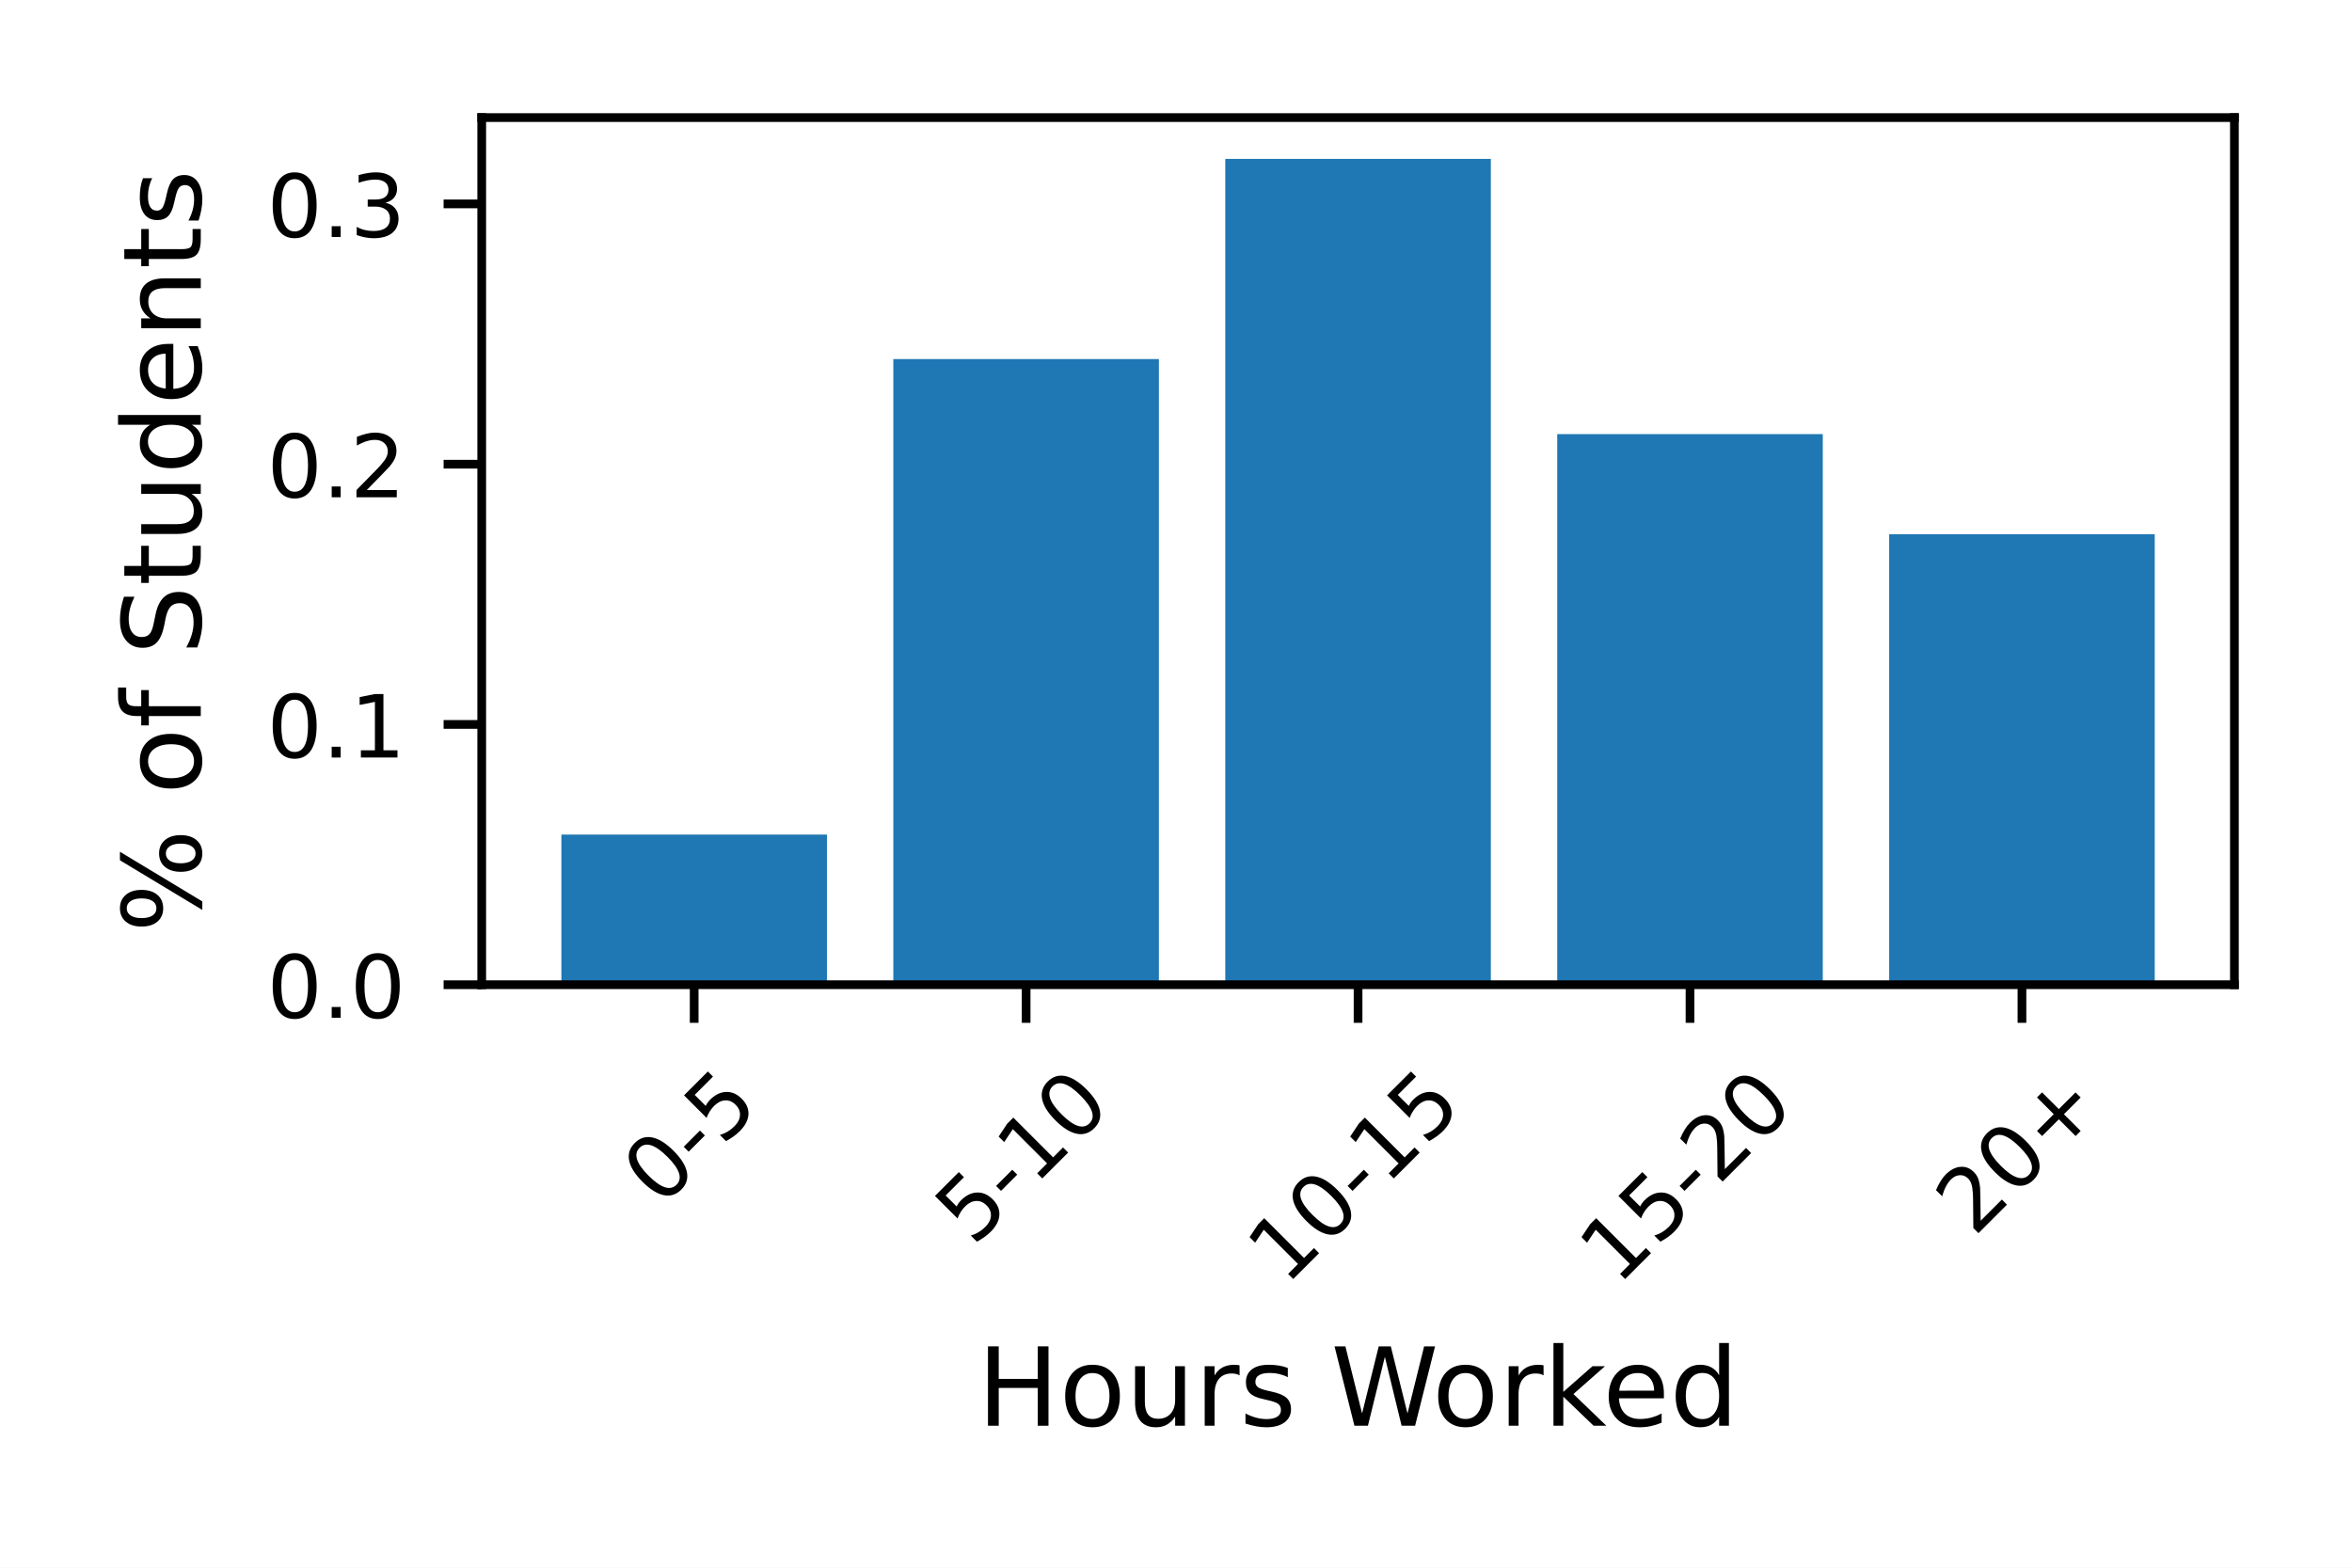
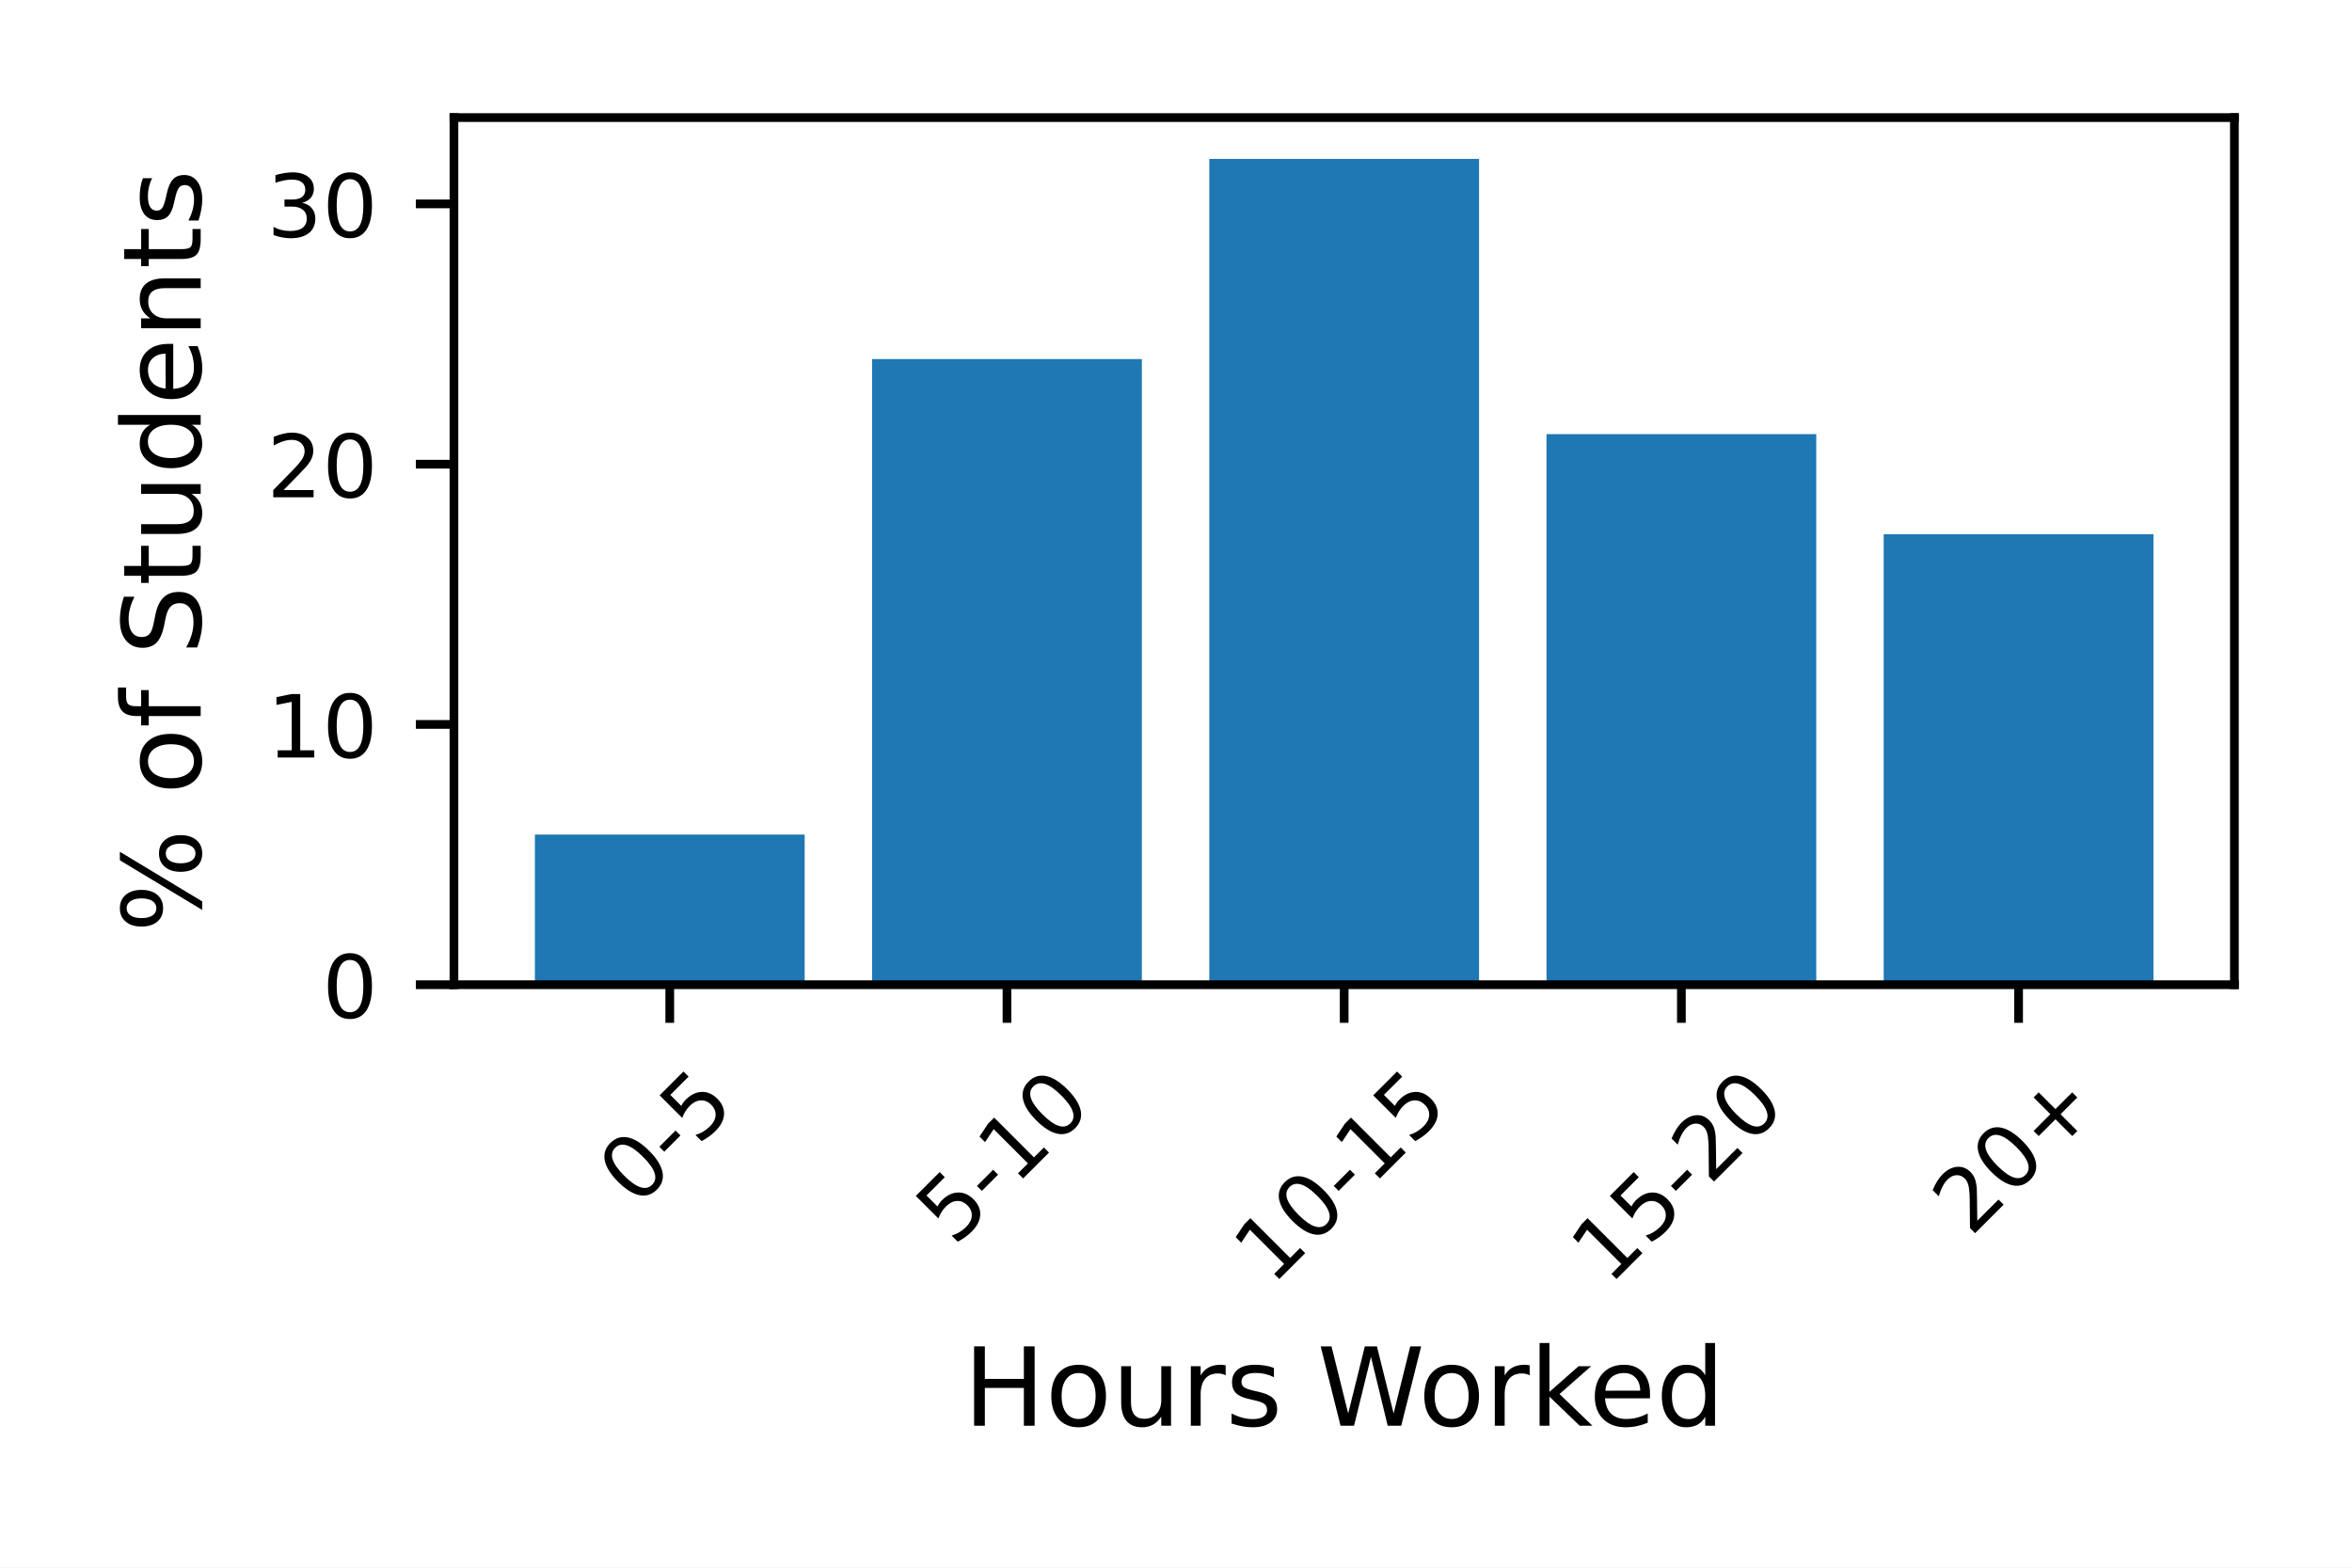
<svg xmlns="http://www.w3.org/2000/svg" xmlns:xlink="http://www.w3.org/1999/xlink" width="216pt" height="144pt" viewBox="0 0 216 144" version="1.1">
  <defs>
    <style type="text/css">*{stroke-linejoin: round; stroke-linecap: butt}</style>
  </defs>
  <g id="figure_1">
    <g id="patch_1">
      <path d="M 0 144  L 216 144  L 216 0  L 0 0  z " style="fill: #ffffff" />
    </g>
    <g id="axes_1">
      <g id="patch_2">
-         <path d="M 44.24 90.45  L 205.2 90.45  L 205.2 10.8  L 44.24 10.8  z " style="fill: #ffffff" />
+         <path d="M 41.69 90.45  L 205.2 90.45  L 205.2 10.8  L 41.69 10.8  z " style="fill: #ffffff" />
      </g>
      <g id="patch_3">
-         <path d="M 51.556 90.45  L 75.944 90.45  L 75.944 76.658  L 51.556 76.658  z " clip-path="url(#p0366c9e8a0)" style="fill: #1f77b4" />
+         <path d="M 49.122 90.45  L 73.897 90.45  L 73.897 76.658  L 49.122 76.658  z " clip-path="url(#p896f057cd1)" style="fill: #1f77b4" />
      </g>
      <g id="patch_4">
-         <path d="M 82.041 90.45  L 106.429 90.45  L 106.429 32.982  L 82.041 32.982  z " clip-path="url(#p0366c9e8a0)" style="fill: #1f77b4" />
+         <path d="M 80.09 90.45  L 104.864 90.45  L 104.864 32.982  L 80.09 32.982  z " clip-path="url(#p896f057cd1)" style="fill: #1f77b4" />
      </g>
      <g id="patch_5">
-         <path d="M 112.526 90.45  L 136.914 90.45  L 136.914 14.593  L 112.526 14.593  z " clip-path="url(#p0366c9e8a0)" style="fill: #1f77b4" />
+         <path d="M 111.058 90.45  L 135.832 90.45  L 135.832 14.593  L 111.058 14.593  z " clip-path="url(#p896f057cd1)" style="fill: #1f77b4" />
      </g>
      <g id="patch_6">
-         <path d="M 143.011 90.45  L 167.399 90.45  L 167.399 39.879  L 143.011 39.879  z " clip-path="url(#p0366c9e8a0)" style="fill: #1f77b4" />
+         <path d="M 142.026 90.45  L 166.8 90.45  L 166.8 39.879  L 142.026 39.879  z " clip-path="url(#p896f057cd1)" style="fill: #1f77b4" />
      </g>
      <g id="patch_7">
-         <path d="M 173.496 90.45  L 197.884 90.45  L 197.884 49.073  L 173.496 49.073  z " clip-path="url(#p0366c9e8a0)" style="fill: #1f77b4" />
+         <path d="M 172.993 90.45  L 197.768 90.45  L 197.768 49.073  L 172.993 49.073  z " clip-path="url(#p896f057cd1)" style="fill: #1f77b4" />
      </g>
      <g id="matplotlib.axis_1">
        <g id="xtick_1">
          <g id="line2d_1">
            <defs>
-               <path id="mecc91449fa" d="M 0 0  L 0 3.5  " style="stroke: #000000; stroke-width: 0.8" />
-             </defs>
-             <g>
-               <use xlink:href="#mecc91449fa" x="63.75" y="90.45" style="stroke: #000000; stroke-width: 0.8" />
+               <path id="m3ca22d595b" d="M 0 0  L 0 3.5  " style="stroke: #000000; stroke-width: 0.8" />
+             </defs>
+             <g>
+               <use xlink:href="#m3ca22d595b" x="61.509" y="90.45" style="stroke: #000000; stroke-width: 0.8" />
            </g>
          </g>
          <g id="text_1">
-             <g transform="translate(60.69162 110.9876) rotate(-45) scale(0.08 -0.08)">
+             <g transform="translate(58.45072 110.9876) rotate(-45) scale(0.08 -0.08)">
              <defs>
                <path id="DejaVuSans-30" d="M 2034 4250  Q 1547 4250 1301 3770  Q 1056 3291 1056 2328  Q 1056 1369 1301 889  Q 1547 409 2034 409  Q 2525 409 2770 889  Q 3016 1369 3016 2328  Q 3016 3291 2770 3770  Q 2525 4250 2034 4250  z M 2034 4750  Q 2819 4750 3233 4129  Q 3647 3509 3647 2328  Q 3647 1150 3233 529  Q 2819 -91 2034 -91  Q 1250 -91 836 529  Q 422 1150 422 2328  Q 422 3509 836 4129  Q 1250 4750 2034 4750  z " transform="scale(0.015625)" />
                <path id="DejaVuSans-2d" d="M 313 2009  L 1997 2009  L 1997 1497  L 313 1497  L 313 2009  z " transform="scale(0.015625)" />
                <path id="DejaVuSans-35" d="M 691 4666  L 3169 4666  L 3169 4134  L 1269 4134  L 1269 2991  Q 1406 3038 1543 3061  Q 1681 3084 1819 3084  Q 2600 3084 3056 2656  Q 3513 2228 3513 1497  Q 3513 744 3044 326  Q 2575 -91 1722 -91  Q 1428 -91 1123 -41  Q 819 9 494 109  L 494 744  Q 775 591 1075 516  Q 1375 441 1709 441  Q 2250 441 2565 725  Q 2881 1009 2881 1497  Q 2881 1984 2565 2268  Q 2250 2553 1709 2553  Q 1456 2553 1204 2497  Q 953 2441 691 2322  L 691 4666  z " transform="scale(0.015625)" />
              </defs>
              <use xlink:href="#DejaVuSans-30" />
              <use xlink:href="#DejaVuSans-2d" x="63.623" />
              <use xlink:href="#DejaVuSans-35" x="99.707" />
            </g>
          </g>
        </g>
        <g id="xtick_2">
          <g id="line2d_2">
            <g>
-               <use xlink:href="#mecc91449fa" x="94.235" y="90.45" style="stroke: #000000; stroke-width: 0.8" />
+               <use xlink:href="#m3ca22d595b" x="92.477" y="90.45" style="stroke: #000000; stroke-width: 0.8" />
            </g>
          </g>
          <g id="text_2">
-             <g transform="translate(89.37689 114.5868) rotate(-45) scale(0.08 -0.08)">
+             <g transform="translate(87.61893 114.5868) rotate(-45) scale(0.08 -0.08)">
              <defs>
                <path id="DejaVuSans-31" d="M 794 531  L 1825 531  L 1825 4091  L 703 3866  L 703 4441  L 1819 4666  L 2450 4666  L 2450 531  L 3481 531  L 3481 0  L 794 0  L 794 531  z " transform="scale(0.015625)" />
              </defs>
              <use xlink:href="#DejaVuSans-35" />
              <use xlink:href="#DejaVuSans-2d" x="63.623" />
              <use xlink:href="#DejaVuSans-31" x="99.707" />
              <use xlink:href="#DejaVuSans-30" x="163.33" />
            </g>
          </g>
        </g>
        <g id="xtick_3">
          <g id="line2d_3">
            <g>
-               <use xlink:href="#mecc91449fa" x="124.72" y="90.45" style="stroke: #000000; stroke-width: 0.8" />
+               <use xlink:href="#m3ca22d595b" x="123.445" y="90.45" style="stroke: #000000; stroke-width: 0.8" />
            </g>
          </g>
          <g id="text_3">
-             <g transform="translate(118.0621 118.186) rotate(-45) scale(0.08 -0.08)">
+             <g transform="translate(116.7871 118.186) rotate(-45) scale(0.08 -0.08)">
              <use xlink:href="#DejaVuSans-31" />
              <use xlink:href="#DejaVuSans-30" x="63.623" />
              <use xlink:href="#DejaVuSans-2d" x="127.246" />
              <use xlink:href="#DejaVuSans-31" x="163.33" />
              <use xlink:href="#DejaVuSans-35" x="226.953" />
            </g>
          </g>
        </g>
        <g id="xtick_4">
          <g id="line2d_4">
            <g>
-               <use xlink:href="#mecc91449fa" x="155.205" y="90.45" style="stroke: #000000; stroke-width: 0.8" />
+               <use xlink:href="#m3ca22d595b" x="154.413" y="90.45" style="stroke: #000000; stroke-width: 0.8" />
            </g>
          </g>
          <g id="text_4">
-             <g transform="translate(148.547 118.186) rotate(-45) scale(0.08 -0.08)">
+             <g transform="translate(147.755 118.186) rotate(-45) scale(0.08 -0.08)">
              <defs>
                <path id="DejaVuSans-32" d="M 1228 531  L 3431 531  L 3431 0  L 469 0  L 469 531  Q 828 903 1448 1529  Q 2069 2156 2228 2338  Q 2531 2678 2651 2914  Q 2772 3150 2772 3378  Q 2772 3750 2511 3984  Q 2250 4219 1831 4219  Q 1534 4219 1204 4116  Q 875 4013 500 3803  L 500 4441  Q 881 4594 1212 4672  Q 1544 4750 1819 4750  Q 2544 4750 2975 4387  Q 3406 4025 3406 3419  Q 3406 3131 3298 2873  Q 3191 2616 2906 2266  Q 2828 2175 2409 1742  Q 1991 1309 1228 531  z " transform="scale(0.015625)" />
              </defs>
              <use xlink:href="#DejaVuSans-31" />
              <use xlink:href="#DejaVuSans-35" x="63.623" />
              <use xlink:href="#DejaVuSans-2d" x="127.246" />
              <use xlink:href="#DejaVuSans-32" x="163.33" />
              <use xlink:href="#DejaVuSans-30" x="226.953" />
            </g>
          </g>
        </g>
        <g id="xtick_5">
          <g id="line2d_5">
            <g>
-               <use xlink:href="#mecc91449fa" x="185.69" y="90.45" style="stroke: #000000; stroke-width: 0.8" />
+               <use xlink:href="#m3ca22d595b" x="185.381" y="90.45" style="stroke: #000000; stroke-width: 0.8" />
            </g>
          </g>
          <g id="text_5">
-             <g transform="translate(181.2813 113.687) rotate(-45) scale(0.08 -0.08)">
+             <g transform="translate(180.9722 113.687) rotate(-45) scale(0.08 -0.08)">
              <defs>
                <path id="DejaVuSans-2b" d="M 2944 4013  L 2944 2272  L 4684 2272  L 4684 1741  L 2944 1741  L 2944 0  L 2419 0  L 2419 1741  L 678 1741  L 678 2272  L 2419 2272  L 2419 4013  L 2944 4013  z " transform="scale(0.015625)" />
              </defs>
              <use xlink:href="#DejaVuSans-32" />
              <use xlink:href="#DejaVuSans-30" x="63.623" />
              <use xlink:href="#DejaVuSans-2b" x="127.246" />
            </g>
          </g>
        </g>
        <g id="text_6">
-           <g transform="translate(89.75281 130.9609) scale(0.1 -0.1)">
+           <g transform="translate(88.47781 130.9609) scale(0.1 -0.1)">
            <defs>
              <path id="DejaVuSans-48" d="M 628 4666  L 1259 4666  L 1259 2753  L 3553 2753  L 3553 4666  L 4184 4666  L 4184 0  L 3553 0  L 3553 2222  L 1259 2222  L 1259 0  L 628 0  L 628 4666  z " transform="scale(0.015625)" />
              <path id="DejaVuSans-6f" d="M 1959 3097  Q 1497 3097 1228 2736  Q 959 2375 959 1747  Q 959 1119 1226 758  Q 1494 397 1959 397  Q 2419 397 2687 759  Q 2956 1122 2956 1747  Q 2956 2369 2687 2733  Q 2419 3097 1959 3097  z M 1959 3584  Q 2709 3584 3137 3096  Q 3566 2609 3566 1747  Q 3566 888 3137 398  Q 2709 -91 1959 -91  Q 1206 -91 779 398  Q 353 888 353 1747  Q 353 2609 779 3096  Q 1206 3584 1959 3584  z " transform="scale(0.015625)" />
              <path id="DejaVuSans-75" d="M 544 1381  L 544 3500  L 1119 3500  L 1119 1403  Q 1119 906 1312 657  Q 1506 409 1894 409  Q 2359 409 2629 706  Q 2900 1003 2900 1516  L 2900 3500  L 3475 3500  L 3475 0  L 2900 0  L 2900 538  Q 2691 219 2414 64  Q 2138 -91 1772 -91  Q 1169 -91 856 284  Q 544 659 544 1381  z M 1991 3584  L 1991 3584  z " transform="scale(0.015625)" />
              <path id="DejaVuSans-72" d="M 2631 2963  Q 2534 3019 2420 3045  Q 2306 3072 2169 3072  Q 1681 3072 1420 2755  Q 1159 2438 1159 1844  L 1159 0  L 581 0  L 581 3500  L 1159 3500  L 1159 2956  Q 1341 3275 1631 3429  Q 1922 3584 2338 3584  Q 2397 3584 2469 3576  Q 2541 3569 2628 3553  L 2631 2963  z " transform="scale(0.015625)" />
              <path id="DejaVuSans-73" d="M 2834 3397  L 2834 2853  Q 2591 2978 2328 3040  Q 2066 3103 1784 3103  Q 1356 3103 1142 2972  Q 928 2841 928 2578  Q 928 2378 1081 2264  Q 1234 2150 1697 2047  L 1894 2003  Q 2506 1872 2764 1633  Q 3022 1394 3022 966  Q 3022 478 2636 193  Q 2250 -91 1575 -91  Q 1294 -91 989 -36  Q 684 19 347 128  L 347 722  Q 666 556 975 473  Q 1284 391 1588 391  Q 1994 391 2212 530  Q 2431 669 2431 922  Q 2431 1156 2273 1281  Q 2116 1406 1581 1522  L 1381 1569  Q 847 1681 609 1914  Q 372 2147 372 2553  Q 372 3047 722 3315  Q 1072 3584 1716 3584  Q 2034 3584 2315 3537  Q 2597 3491 2834 3397  z " transform="scale(0.015625)" />
              <path id="DejaVuSans-20" transform="scale(0.015625)" />
              <path id="DejaVuSans-57" d="M 213 4666  L 850 4666  L 1831 722  L 2809 4666  L 3519 4666  L 4500 722  L 5478 4666  L 6119 4666  L 4947 0  L 4153 0  L 3169 4050  L 2175 0  L 1381 0  L 213 4666  z " transform="scale(0.015625)" />
              <path id="DejaVuSans-6b" d="M 581 4863  L 1159 4863  L 1159 1991  L 2875 3500  L 3609 3500  L 1753 1863  L 3688 0  L 2938 0  L 1159 1709  L 1159 0  L 581 0  L 581 4863  z " transform="scale(0.015625)" />
              <path id="DejaVuSans-65" d="M 3597 1894  L 3597 1613  L 953 1613  Q 991 1019 1311 708  Q 1631 397 2203 397  Q 2534 397 2845 478  Q 3156 559 3463 722  L 3463 178  Q 3153 47 2828 -22  Q 2503 -91 2169 -91  Q 1331 -91 842 396  Q 353 884 353 1716  Q 353 2575 817 3079  Q 1281 3584 2069 3584  Q 2775 3584 3186 3129  Q 3597 2675 3597 1894  z M 3022 2063  Q 3016 2534 2758 2815  Q 2500 3097 2075 3097  Q 1594 3097 1305 2825  Q 1016 2553 972 2059  L 3022 2063  z " transform="scale(0.015625)" />
              <path id="DejaVuSans-64" d="M 2906 2969  L 2906 4863  L 3481 4863  L 3481 0  L 2906 0  L 2906 525  Q 2725 213 2448 61  Q 2172 -91 1784 -91  Q 1150 -91 751 415  Q 353 922 353 1747  Q 353 2572 751 3078  Q 1150 3584 1784 3584  Q 2172 3584 2448 3432  Q 2725 3281 2906 2969  z M 947 1747  Q 947 1113 1208 752  Q 1469 391 1925 391  Q 2381 391 2643 752  Q 2906 1113 2906 1747  Q 2906 2381 2643 2742  Q 2381 3103 1925 3103  Q 1469 3103 1208 2742  Q 947 2381 947 1747  z " transform="scale(0.015625)" />
            </defs>
            <use xlink:href="#DejaVuSans-48" />
            <use xlink:href="#DejaVuSans-6f" x="75.195" />
            <use xlink:href="#DejaVuSans-75" x="136.377" />
            <use xlink:href="#DejaVuSans-72" x="199.756" />
            <use xlink:href="#DejaVuSans-73" x="240.869" />
            <use xlink:href="#DejaVuSans-20" x="292.969" />
            <use xlink:href="#DejaVuSans-57" x="324.756" />
            <use xlink:href="#DejaVuSans-6f" x="417.758" />
            <use xlink:href="#DejaVuSans-72" x="478.939" />
            <use xlink:href="#DejaVuSans-6b" x="520.053" />
            <use xlink:href="#DejaVuSans-65" x="574.338" />
            <use xlink:href="#DejaVuSans-64" x="635.861" />
          </g>
        </g>
      </g>
      <g id="matplotlib.axis_2">
        <g id="ytick_1">
          <g id="line2d_6">
            <defs>
-               <path id="m82369e9925" d="M 0 0  L -3.5 0  " style="stroke: #000000; stroke-width: 0.8" />
-             </defs>
-             <g>
-               <use xlink:href="#m82369e9925" x="44.24" y="90.45" style="stroke: #000000; stroke-width: 0.8" />
+               <path id="mcd10bb39b1" d="M 0 0  L -3.5 0  " style="stroke: #000000; stroke-width: 0.8" />
+             </defs>
+             <g>
+               <use xlink:href="#mcd10bb39b1" x="41.69" y="90.45" style="stroke: #000000; stroke-width: 0.8" />
            </g>
          </g>
          <g id="text_7">
-             <g transform="translate(24.5175 93.48946) scale(0.08 -0.08)">
-               <defs>
-                 <path id="DejaVuSans-2e" d="M 684 794  L 1344 794  L 1344 0  L 684 0  L 684 794  z " transform="scale(0.015625)" />
-               </defs>
+             <g transform="translate(29.6 93.48946) scale(0.08 -0.08)">
              <use xlink:href="#DejaVuSans-30" />
-               <use xlink:href="#DejaVuSans-2e" x="63.623" />
-               <use xlink:href="#DejaVuSans-30" x="95.41" />
            </g>
          </g>
        </g>
        <g id="ytick_2">
          <g id="line2d_7">
            <g>
-               <use xlink:href="#m82369e9925" x="44.24" y="66.544" style="stroke: #000000; stroke-width: 0.8" />
+               <use xlink:href="#mcd10bb39b1" x="41.69" y="66.544" style="stroke: #000000; stroke-width: 0.8" />
            </g>
          </g>
          <g id="text_8">
-             <g transform="translate(24.5175 69.58294) scale(0.08 -0.08)">
-               <use xlink:href="#DejaVuSans-30" />
-               <use xlink:href="#DejaVuSans-2e" x="63.623" />
-               <use xlink:href="#DejaVuSans-31" x="95.41" />
+             <g transform="translate(24.51 69.58294) scale(0.08 -0.08)">
+               <use xlink:href="#DejaVuSans-31" />
+               <use xlink:href="#DejaVuSans-30" x="63.623" />
            </g>
          </g>
        </g>
        <g id="ytick_3">
          <g id="line2d_8">
            <g>
-               <use xlink:href="#m82369e9925" x="44.24" y="42.637" style="stroke: #000000; stroke-width: 0.8" />
+               <use xlink:href="#mcd10bb39b1" x="41.69" y="42.637" style="stroke: #000000; stroke-width: 0.8" />
            </g>
          </g>
          <g id="text_9">
-             <g transform="translate(24.5175 45.67642) scale(0.08 -0.08)">
-               <use xlink:href="#DejaVuSans-30" />
-               <use xlink:href="#DejaVuSans-2e" x="63.623" />
-               <use xlink:href="#DejaVuSans-32" x="95.41" />
+             <g transform="translate(24.51 45.67642) scale(0.08 -0.08)">
+               <use xlink:href="#DejaVuSans-32" />
+               <use xlink:href="#DejaVuSans-30" x="63.623" />
            </g>
          </g>
        </g>
        <g id="ytick_4">
          <g id="line2d_9">
            <g>
-               <use xlink:href="#m82369e9925" x="44.24" y="18.731" style="stroke: #000000; stroke-width: 0.8" />
+               <use xlink:href="#mcd10bb39b1" x="41.69" y="18.731" style="stroke: #000000; stroke-width: 0.8" />
            </g>
          </g>
          <g id="text_10">
-             <g transform="translate(24.5175 21.7699) scale(0.08 -0.08)">
+             <g transform="translate(24.51 21.7699) scale(0.08 -0.08)">
              <defs>
                <path id="DejaVuSans-33" d="M 2597 2516  Q 3050 2419 3304 2112  Q 3559 1806 3559 1356  Q 3559 666 3084 287  Q 2609 -91 1734 -91  Q 1441 -91 1130 -33  Q 819 25 488 141  L 488 750  Q 750 597 1062 519  Q 1375 441 1716 441  Q 2309 441 2620 675  Q 2931 909 2931 1356  Q 2931 1769 2642 2001  Q 2353 2234 1838 2234  L 1294 2234  L 1294 2753  L 1863 2753  Q 2328 2753 2575 2939  Q 2822 3125 2822 3475  Q 2822 3834 2567 4026  Q 2313 4219 1838 4219  Q 1578 4219 1281 4162  Q 984 4106 628 3988  L 628 4550  Q 988 4650 1302 4700  Q 1616 4750 1894 4750  Q 2613 4750 3031 4423  Q 3450 4097 3450 3541  Q 3450 3153 3228 2886  Q 3006 2619 2597 2516  z " transform="scale(0.015625)" />
              </defs>
-               <use xlink:href="#DejaVuSans-30" />
-               <use xlink:href="#DejaVuSans-2e" x="63.623" />
-               <use xlink:href="#DejaVuSans-33" x="95.41" />
+               <use xlink:href="#DejaVuSans-33" />
+               <use xlink:href="#DejaVuSans-30" x="63.623" />
            </g>
          </g>
        </g>
        <g id="text_11">
-           <g transform="translate(18.43781 85.66098) rotate(-90) scale(0.1 -0.1)">
+           <g transform="translate(18.43031 85.66098) rotate(-90) scale(0.1 -0.1)">
            <defs>
              <path id="DejaVuSans-25" d="M 4653 2053  Q 4381 2053 4226 1822  Q 4072 1591 4072 1178  Q 4072 772 4226 539  Q 4381 306 4653 306  Q 4919 306 5073 539  Q 5228 772 5228 1178  Q 5228 1588 5073 1820  Q 4919 2053 4653 2053  z M 4653 2450  Q 5147 2450 5437 2106  Q 5728 1763 5728 1178  Q 5728 594 5436 251  Q 5144 -91 4653 -91  Q 4153 -91 3862 251  Q 3572 594 3572 1178  Q 3572 1766 3864 2108  Q 4156 2450 4653 2450  z M 1428 4353  Q 1159 4353 1004 4120  Q 850 3888 850 3481  Q 850 3069 1003 2837  Q 1156 2606 1428 2606  Q 1700 2606 1854 2837  Q 2009 3069 2009 3481  Q 2009 3884 1853 4118  Q 1697 4353 1428 4353  z M 4250 4750  L 4750 4750  L 1831 -91  L 1331 -91  L 4250 4750  z M 1428 4750  Q 1922 4750 2215 4408  Q 2509 4066 2509 3481  Q 2509 2891 2217 2550  Q 1925 2209 1428 2209  Q 931 2209 642 2551  Q 353 2894 353 3481  Q 353 4063 643 4406  Q 934 4750 1428 4750  z " transform="scale(0.015625)" />
              <path id="DejaVuSans-66" d="M 2375 4863  L 2375 4384  L 1825 4384  Q 1516 4384 1395 4259  Q 1275 4134 1275 3809  L 1275 3500  L 2222 3500  L 2222 3053  L 1275 3053  L 1275 0  L 697 0  L 697 3053  L 147 3053  L 147 3500  L 697 3500  L 697 3744  Q 697 4328 969 4595  Q 1241 4863 1831 4863  L 2375 4863  z " transform="scale(0.015625)" />
              <path id="DejaVuSans-53" d="M 3425 4513  L 3425 3897  Q 3066 4069 2747 4153  Q 2428 4238 2131 4238  Q 1616 4238 1336 4038  Q 1056 3838 1056 3469  Q 1056 3159 1242 3001  Q 1428 2844 1947 2747  L 2328 2669  Q 3034 2534 3370 2195  Q 3706 1856 3706 1288  Q 3706 609 3251 259  Q 2797 -91 1919 -91  Q 1588 -91 1214 -16  Q 841 59 441 206  L 441 856  Q 825 641 1194 531  Q 1563 422 1919 422  Q 2459 422 2753 634  Q 3047 847 3047 1241  Q 3047 1584 2836 1778  Q 2625 1972 2144 2069  L 1759 2144  Q 1053 2284 737 2584  Q 422 2884 422 3419  Q 422 4038 858 4394  Q 1294 4750 2059 4750  Q 2388 4750 2728 4690  Q 3069 4631 3425 4513  z " transform="scale(0.015625)" />
              <path id="DejaVuSans-74" d="M 1172 4494  L 1172 3500  L 2356 3500  L 2356 3053  L 1172 3053  L 1172 1153  Q 1172 725 1289 603  Q 1406 481 1766 481  L 2356 481  L 2356 0  L 1766 0  Q 1100 0 847 248  Q 594 497 594 1153  L 594 3053  L 172 3053  L 172 3500  L 594 3500  L 594 4494  L 1172 4494  z " transform="scale(0.015625)" />
              <path id="DejaVuSans-6e" d="M 3513 2113  L 3513 0  L 2938 0  L 2938 2094  Q 2938 2591 2744 2837  Q 2550 3084 2163 3084  Q 1697 3084 1428 2787  Q 1159 2491 1159 1978  L 1159 0  L 581 0  L 581 3500  L 1159 3500  L 1159 2956  Q 1366 3272 1645 3428  Q 1925 3584 2291 3584  Q 2894 3584 3203 3211  Q 3513 2838 3513 2113  z " transform="scale(0.015625)" />
            </defs>
            <use xlink:href="#DejaVuSans-25" />
            <use xlink:href="#DejaVuSans-20" x="95.02" />
            <use xlink:href="#DejaVuSans-6f" x="126.807" />
            <use xlink:href="#DejaVuSans-66" x="187.988" />
            <use xlink:href="#DejaVuSans-20" x="223.193" />
            <use xlink:href="#DejaVuSans-53" x="254.98" />
            <use xlink:href="#DejaVuSans-74" x="318.457" />
            <use xlink:href="#DejaVuSans-75" x="357.666" />
            <use xlink:href="#DejaVuSans-64" x="421.045" />
            <use xlink:href="#DejaVuSans-65" x="484.521" />
            <use xlink:href="#DejaVuSans-6e" x="546.045" />
            <use xlink:href="#DejaVuSans-74" x="609.424" />
            <use xlink:href="#DejaVuSans-73" x="648.633" />
          </g>
        </g>
      </g>
      <g id="patch_8">
-         <path d="M 44.24 90.45  L 44.24 10.8  " style="fill: none; stroke: #000000; stroke-width: 0.8; stroke-linejoin: miter; stroke-linecap: square" />
+         <path d="M 41.69 90.45  L 41.69 10.8  " style="fill: none; stroke: #000000; stroke-width: 0.8; stroke-linejoin: miter; stroke-linecap: square" />
      </g>
      <g id="patch_9">
        <path d="M 205.2 90.45  L 205.2 10.8  " style="fill: none; stroke: #000000; stroke-width: 0.8; stroke-linejoin: miter; stroke-linecap: square" />
      </g>
      <g id="patch_10">
-         <path d="M 44.24 90.45  L 205.2 90.45  " style="fill: none; stroke: #000000; stroke-width: 0.8; stroke-linejoin: miter; stroke-linecap: square" />
+         <path d="M 41.69 90.45  L 205.2 90.45  " style="fill: none; stroke: #000000; stroke-width: 0.8; stroke-linejoin: miter; stroke-linecap: square" />
      </g>
      <g id="patch_11">
-         <path d="M 44.24 10.8  L 205.2 10.8  " style="fill: none; stroke: #000000; stroke-width: 0.8; stroke-linejoin: miter; stroke-linecap: square" />
+         <path d="M 41.69 10.8  L 205.2 10.8  " style="fill: none; stroke: #000000; stroke-width: 0.8; stroke-linejoin: miter; stroke-linecap: square" />
      </g>
    </g>
  </g>
  <defs>
-     <clipPath id="p0366c9e8a0">
-       <rect x="44.24" y="10.8" width="160.96" height="79.65" />
+     <clipPath id="p896f057cd1">
+       <rect x="41.69" y="10.8" width="163.51" height="79.65" />
    </clipPath>
  </defs>
</svg>
